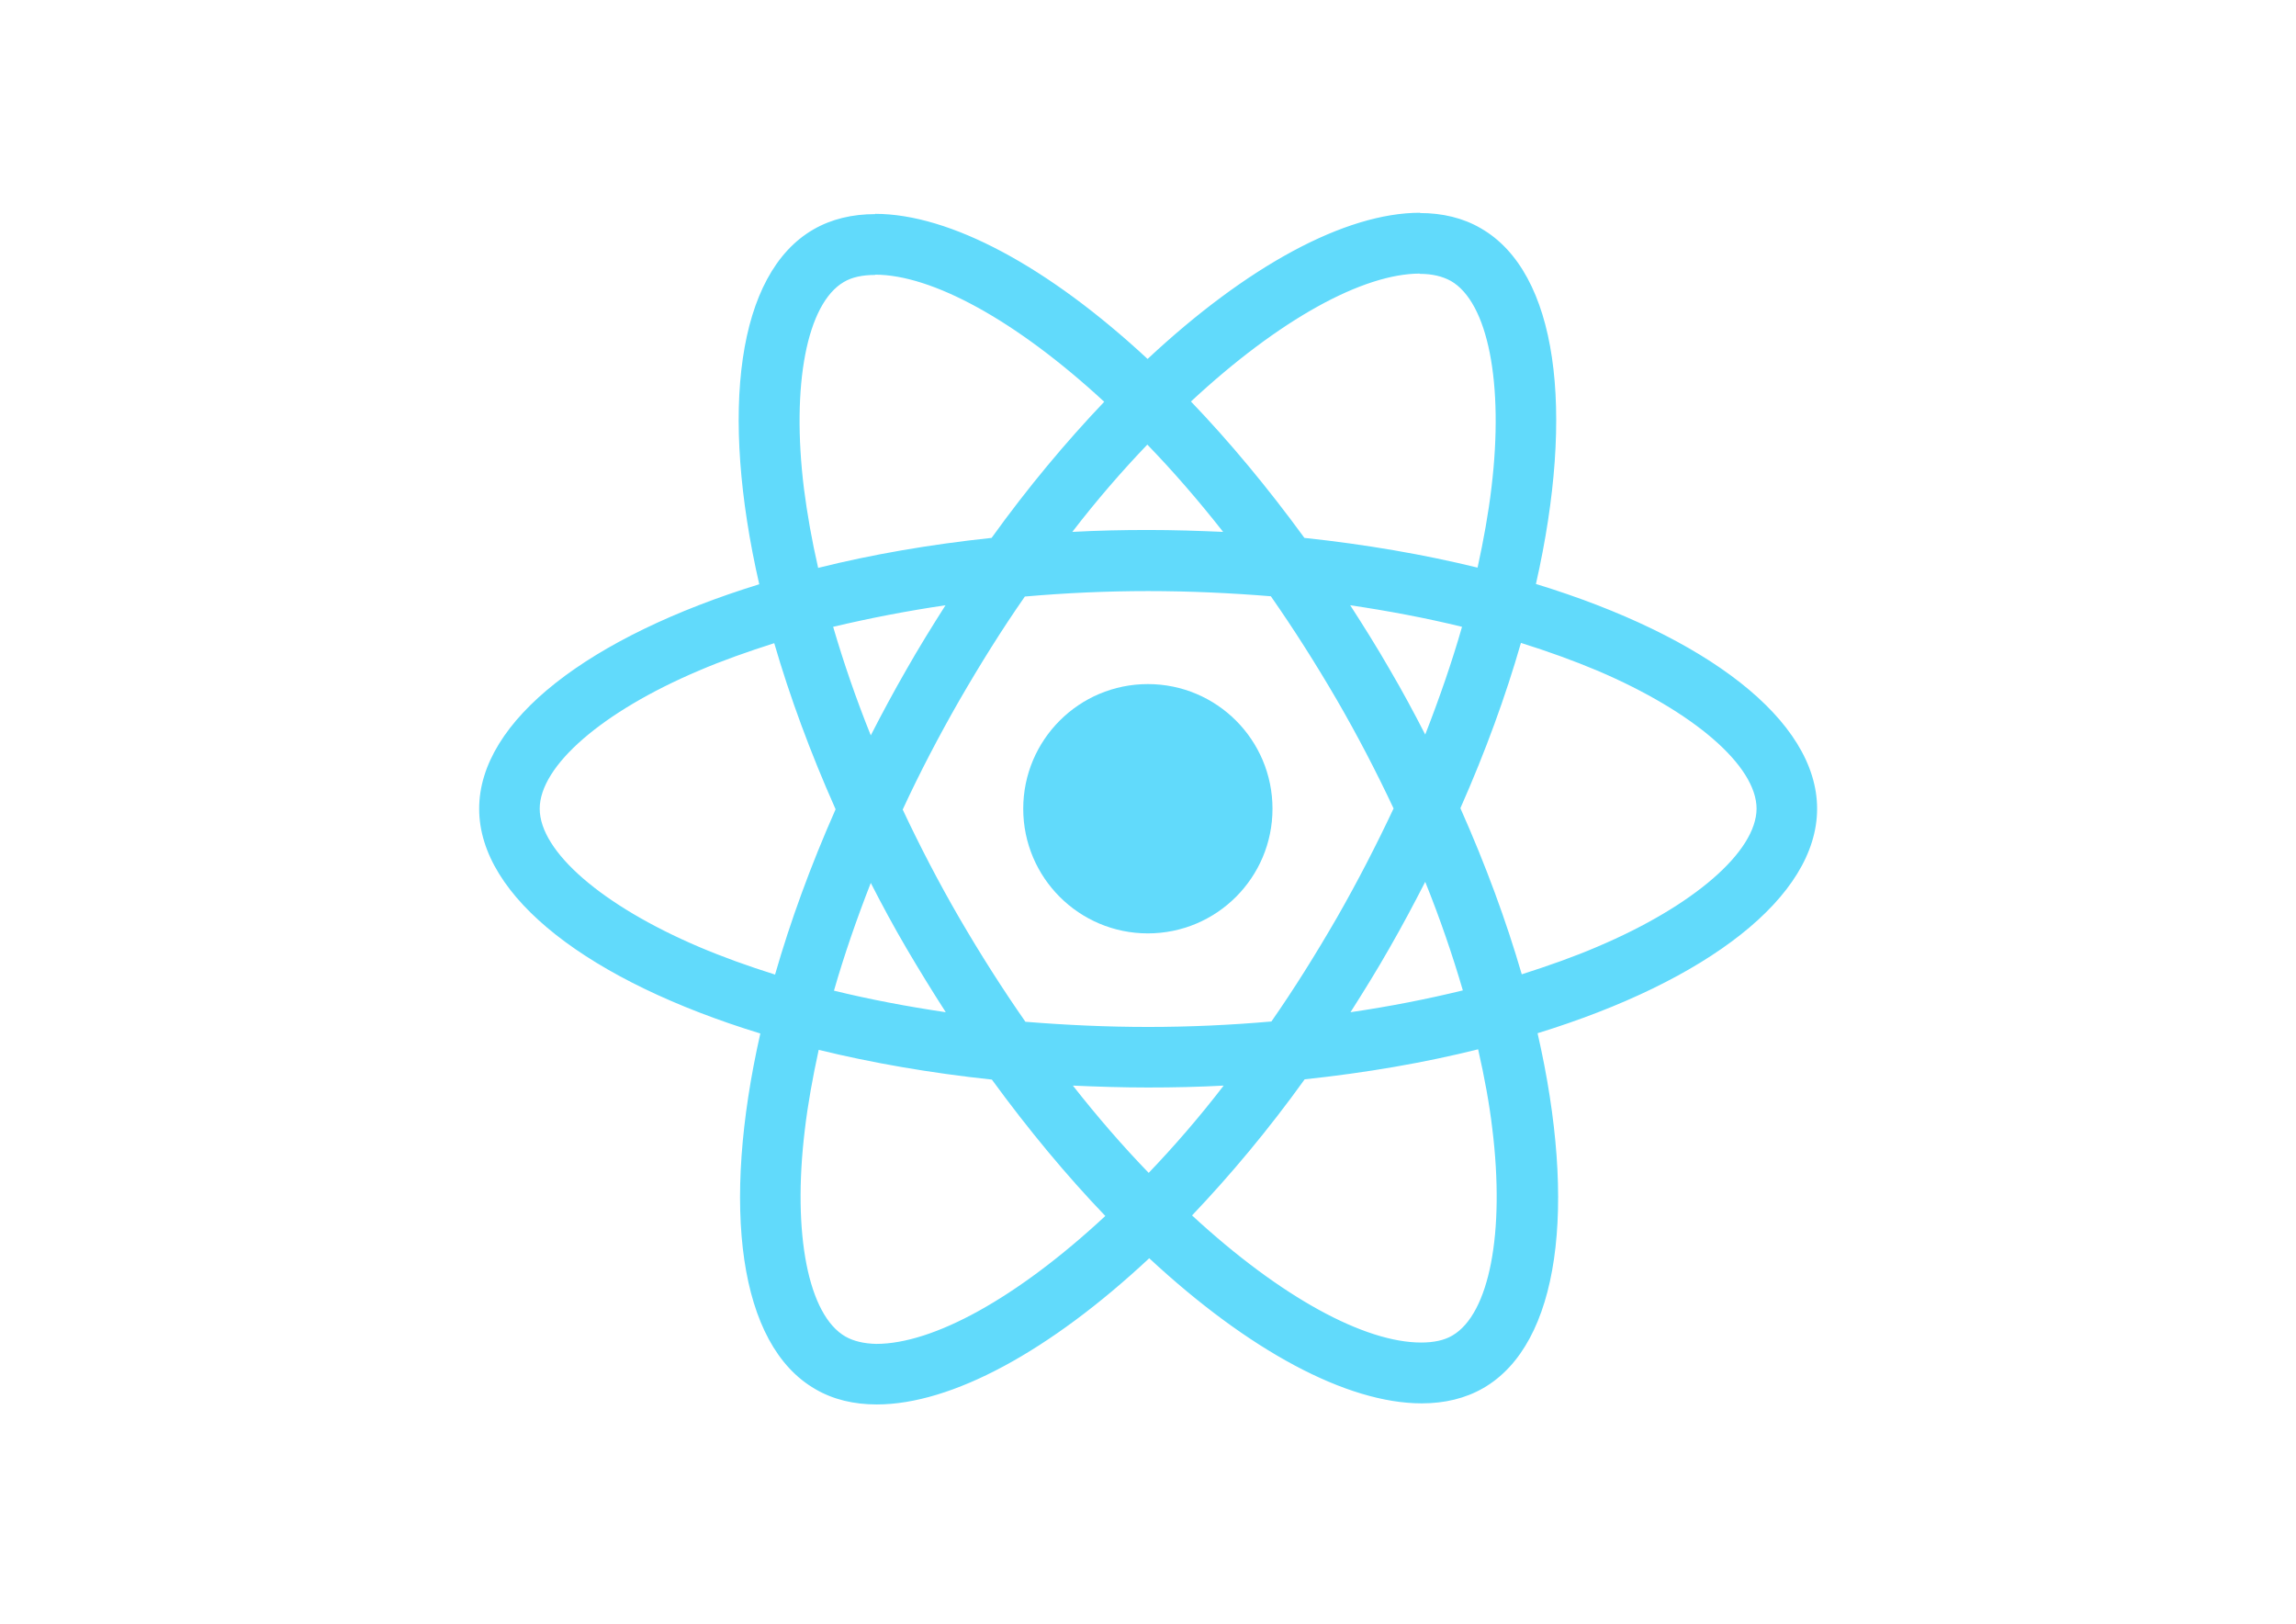
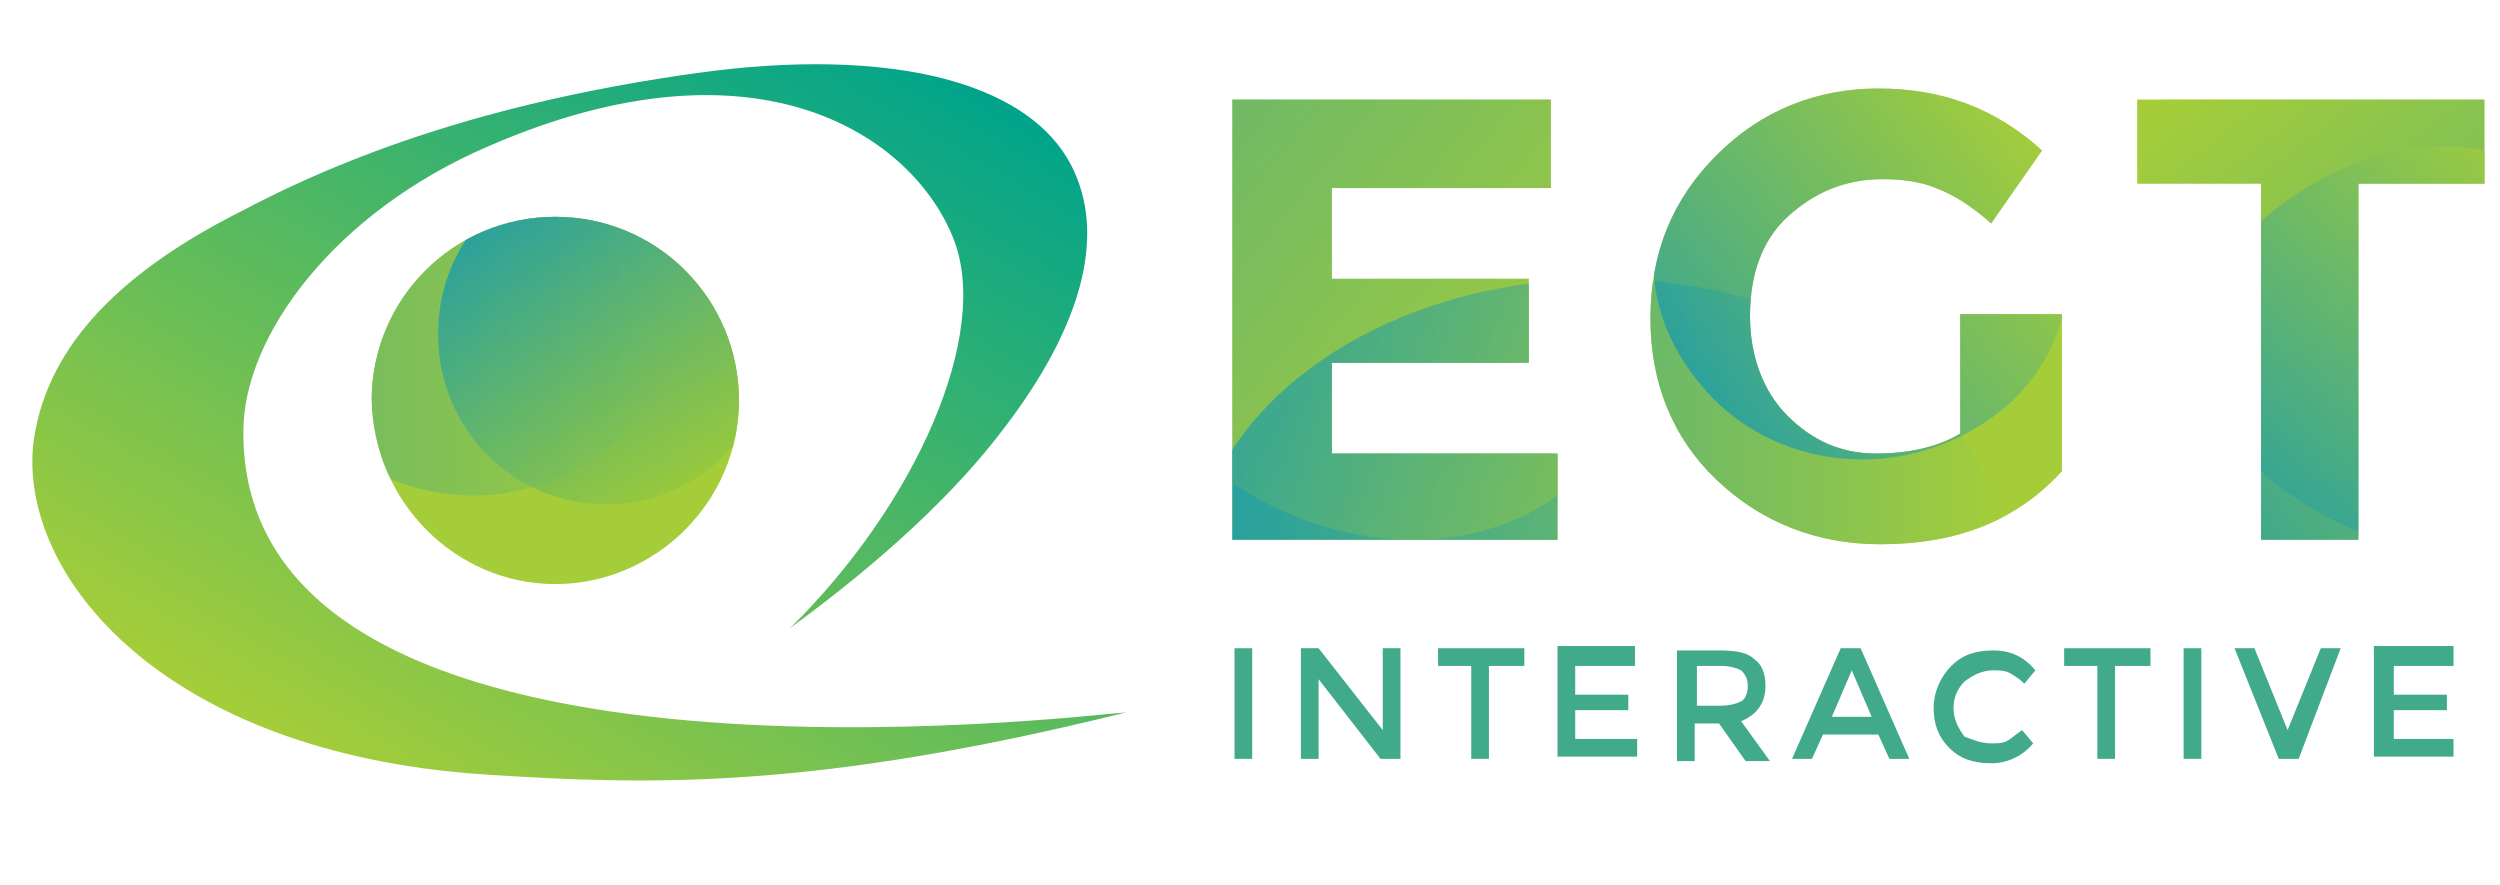
- <svg xmlns="http://www.w3.org/2000/svg" viewBox="0 0 841.9 595.3">
-   <g fill="#61DAFB">
-     <path d="M666.3 296.5c0-32.5-40.7-63.3-103.1-82.4 14.4-63.6 8-114.2-20.2-130.4-6.5-3.8-14.1-5.6-22.4-5.6v22.3c4.6 0 8.3.9 11.4 2.6 13.6 7.8 19.5 37.5 14.9 75.7-1.1 9.4-2.9 19.3-5.1 29.4-19.6-4.8-41-8.5-63.5-10.9-13.5-18.5-27.5-35.3-41.6-50 32.6-30.3 63.2-46.9 84-46.9V78c-27.5 0-63.5 19.6-99.9 53.6-36.4-33.8-72.4-53.2-99.9-53.2v22.3c20.7 0 51.4 16.5 84 46.6-14 14.7-28 31.4-41.3 49.9-22.6 2.4-44 6.1-63.6 11-2.3-10-4-19.7-5.2-29-4.7-38.2 1.1-67.9 14.6-75.8 3-1.8 6.9-2.6 11.5-2.6V78.5c-8.4 0-16 1.8-22.6 5.6-28.1 16.2-34.4 66.7-19.9 130.1-62.2 19.2-102.7 49.9-102.7 82.3 0 32.5 40.7 63.3 103.1 82.4-14.4 63.6-8 114.2 20.2 130.4 6.5 3.8 14.1 5.6 22.5 5.6 27.5 0 63.5-19.6 99.9-53.6 36.4 33.8 72.4 53.2 99.9 53.2 8.4 0 16-1.8 22.6-5.6 28.1-16.2 34.4-66.7 19.9-130.1 62-19.1 102.5-49.9 102.5-82.3zm-130.2-66.7c-3.7 12.9-8.3 26.2-13.5 39.5-4.1-8-8.4-16-13.1-24-4.6-8-9.5-15.8-14.4-23.4 14.2 2.1 27.9 4.7 41 7.9zm-45.8 106.5c-7.8 13.5-15.8 26.3-24.1 38.2-14.9 1.3-30 2-45.2 2-15.1 0-30.2-.7-45-1.9-8.3-11.9-16.4-24.6-24.2-38-7.6-13.1-14.5-26.4-20.8-39.8 6.2-13.4 13.2-26.8 20.7-39.9 7.8-13.5 15.8-26.3 24.1-38.2 14.9-1.3 30-2 45.2-2 15.1 0 30.2.7 45 1.9 8.3 11.9 16.4 24.6 24.2 38 7.6 13.1 14.5 26.4 20.8 39.8-6.3 13.4-13.2 26.8-20.7 39.9zm32.3-13c5.4 13.4 10 26.8 13.8 39.8-13.1 3.2-26.9 5.9-41.2 8 4.9-7.7 9.8-15.6 14.4-23.7 4.6-8 8.9-16.1 13-24.1zM421.2 430c-9.3-9.6-18.6-20.3-27.8-32 9 .4 18.2.7 27.5.7 9.4 0 18.7-.2 27.8-.7-9 11.7-18.3 22.4-27.5 32zm-74.4-58.9c-14.2-2.1-27.9-4.7-41-7.9 3.7-12.9 8.3-26.2 13.5-39.5 4.1 8 8.4 16 13.1 24 4.7 8 9.5 15.8 14.4 23.4zM420.7 163c9.3 9.6 18.6 20.3 27.8 32-9-.4-18.2-.7-27.5-.7-9.4 0-18.7.2-27.8.7 9-11.7 18.3-22.4 27.5-32zm-74 58.9c-4.9 7.7-9.8 15.6-14.4 23.7-4.6 8-8.9 16-13 24-5.4-13.4-10-26.8-13.8-39.8 13.1-3.1 26.9-5.8 41.2-7.9zm-90.5 125.2c-35.4-15.1-58.3-34.9-58.3-50.6 0-15.7 22.9-35.6 58.3-50.6 8.6-3.7 18-7 27.7-10.1 5.7 19.6 13.2 40 22.5 60.9-9.2 20.8-16.6 41.1-22.2 60.6-9.9-3.1-19.3-6.5-28-10.2zM310 490c-13.6-7.8-19.5-37.5-14.9-75.7 1.1-9.4 2.9-19.3 5.1-29.4 19.6 4.8 41 8.5 63.5 10.9 13.5 18.5 27.5 35.3 41.6 50-32.6 30.3-63.2 46.9-84 46.9-4.5-.1-8.3-1-11.3-2.7zm237.2-76.2c4.7 38.2-1.1 67.9-14.6 75.8-3 1.8-6.9 2.6-11.5 2.6-20.7 0-51.4-16.5-84-46.6 14-14.7 28-31.4 41.3-49.9 22.6-2.4 44-6.1 63.6-11 2.3 10.1 4.1 19.8 5.2 29.1zm38.5-66.7c-8.6 3.7-18 7-27.7 10.1-5.7-19.6-13.2-40-22.5-60.9 9.2-20.8 16.6-41.1 22.2-60.6 9.9 3.1 19.3 6.5 28.1 10.2 35.4 15.1 58.3 34.9 58.3 50.6-.1 15.7-23 35.6-58.4 50.6zM320.8 78.4z" />
-     <circle cx="420.9" cy="296.5" r="45.7" />
-     <path d="M520.5 78.1z" />
+ <svg xmlns="http://www.w3.org/2000/svg" xmlns:xlink="http://www.w3.org/1999/xlink" version="1.1" id="Layer_1" x="0px" y="0px" width="113px" height="40px" viewBox="0 0 113 40" style="enable-background:new 0 0 113 40;" xml:space="preserve">
+   <style type="text/css">
+ 	.st0{fill-rule:evenodd;clip-rule:evenodd;fill:url(#SVGID_1_);}
+ 	.st1{fill:#A5CD39;}
+ 	.st2{fill:#40AA8B;}
+ 	.st3{fill-rule:evenodd;clip-rule:evenodd;fill:#A5CD39;}
+ 	.st4{clip-path:url(#SVGID_3_);fill-rule:evenodd;clip-rule:evenodd;fill:#A5CD39;}
+ 	.st5{opacity:0.36;clip-path:url(#SVGID_3_);fill-rule:evenodd;clip-rule:evenodd;fill:url(#SVGID_4_);}
+ 	.st6{opacity:0.71;clip-path:url(#SVGID_3_);fill-rule:evenodd;clip-rule:evenodd;fill:url(#SVGID_5_);}
+ 	.st7{opacity:0.79;clip-path:url(#SVGID_7_);fill-rule:evenodd;clip-rule:evenodd;fill:url(#SVGID_8_);}
+ 	.st8{opacity:0.47;clip-path:url(#SVGID_7_);fill-rule:evenodd;clip-rule:evenodd;fill:url(#SVGID_9_);}
+ 	.st9{opacity:0.61;clip-path:url(#SVGID_7_);fill-rule:evenodd;clip-rule:evenodd;fill:url(#SVGID_10_);}
+ 	.st10{opacity:0.66;clip-path:url(#SVGID_7_);fill-rule:evenodd;clip-rule:evenodd;fill:url(#SVGID_11_);}
+ 	.st11{opacity:0.39;clip-path:url(#SVGID_7_);fill-rule:evenodd;clip-rule:evenodd;fill:url(#SVGID_12_);}
+ </style>
+   <g>
+     <linearGradient id="SVGID_1_" gradientUnits="userSpaceOnUse" x1="39.993" y1="1.513" x2="19.253" y2="37.436">
+       <stop offset="0" style="stop-color:#00A48B" />
+       <stop offset="1" style="stop-color:#A5CD39" />
+     </linearGradient>
+     <path class="st0" d="M11,19.5c0-4.3,4.1-9.9,11.1-12.9c12.2-5.3,19.2-0.4,21,4.2c1.7,4.3-1.7,12-7.4,17.6c4.1-3,7.5-6.1,9.8-9.2   c3.1-4.1,4.4-8,3.2-11.1c-1.7-4.5-8.6-6-17.2-4.8S16.3,6.7,11,9.5C5,12.5,2,16,1.5,20.1C0.9,26,7.3,34,21.8,35   c7.6,0.5,15,0.7,29.1-2.8C49.2,32.3,10.9,37.1,11,19.5z" />
+     <g>
+       <path class="st1" d="M70.1,4.5v4h-9.9v4.1h8.9v3.8h-8.9v4.1h10.2v3.9H55.7V4.5H70.1z" />
+       <path class="st1" d="M88.7,14.2h4.5v7.1c-2,2.2-4.7,3.3-8.2,3.3c-2.9,0-5.4-1-7.4-2.9c-2-1.9-3-4.4-3-7.3c0-3,1-5.4,3-7.4    c2-2,4.5-3,7.3-3c2.9,0,5.3,0.9,7.4,2.8l-2.3,3.3c-0.9-0.8-1.7-1.3-2.5-1.6c-0.7-0.3-1.6-0.4-2.4-0.4c-1.7,0-3.1,0.6-4.3,1.7    c-1.2,1.1-1.7,2.7-1.7,4.5s0.6,3.4,1.7,4.5c1.1,1.1,2.4,1.7,4,1.7c1.5,0,2.8-0.3,3.8-0.9V14.2z" />
+       <path class="st1" d="M106.6,8.3v16.1h-4.4V8.3h-5.6V4.5h15.7v3.8H106.6z" />
+     </g>
+     <g>
+       <path class="st2" d="M55.8,29.3h0.8v5h-0.8V29.3z" />
+       <path class="st2" d="M62.5,29.3h0.8v5h-0.9l-2.8-3.6v3.6h-0.8v-5h0.8l2.9,3.7V29.3z" />
+       <path class="st2" d="M67.3,30.1v4.2h-0.8v-4.2h-1.5v-0.8h3.9v0.8H67.3z" />
+       <path class="st2" d="M73.9,29.3v0.8h-2.7v1.3h2.4v0.7h-2.4v1.3H74v0.8h-3.6v-5H73.9z" />
+       <path class="st2" d="M79.8,31c0,0.8-0.4,1.3-1.1,1.6l1.3,1.8h-1.1l-1.2-1.7h-1.1v1.7h-0.8v-5h1.9c0.8,0,1.3,0.1,1.6,0.4    C79.6,30,79.8,30.4,79.8,31z M78.7,31.7c0.2-0.1,0.3-0.4,0.3-0.7c0-0.3-0.1-0.5-0.3-0.7c-0.2-0.1-0.5-0.2-0.9-0.2h-1.1v1.8h1    C78.2,31.9,78.5,31.8,78.7,31.7z" />
+       <path class="st2" d="M82.4,33.2l-0.5,1.1H81l2.2-5h0.9l2.2,5h-0.9l-0.5-1.1H82.4z M84.6,32.4l-0.9-2.1l-0.9,2.1H84.6z" />
+       <path class="st2" d="M90,33.6c0.3,0,0.5,0,0.7-0.1c0.2-0.1,0.4-0.3,0.7-0.5l0.5,0.6c-0.5,0.6-1.2,0.9-1.9,0.9    c-0.8,0-1.4-0.2-1.9-0.7c-0.5-0.5-0.7-1.1-0.7-1.8c0-0.7,0.3-1.4,0.8-1.9s1.1-0.7,1.9-0.7c0.8,0,1.4,0.3,1.9,0.9l-0.5,0.6    c-0.2-0.2-0.5-0.4-0.7-0.5c-0.2-0.1-0.5-0.1-0.7-0.1c-0.5,0-0.9,0.2-1.3,0.5c-0.3,0.3-0.5,0.7-0.5,1.2c0,0.5,0.2,0.9,0.5,1.3    C89.1,33.4,89.5,33.6,90,33.6z" />
+       <path class="st2" d="M95.6,30.1v4.2h-0.8v-4.2h-1.5v-0.8h3.9v0.8H95.6z" />
+       <path class="st2" d="M98.7,29.3h0.8v5h-0.8V29.3z" />
+       <path class="st2" d="M103.9,34.3H103l-2-5h0.9l1.5,3.7l1.5-3.7h0.9L103.9,34.3z" />
+       <path class="st2" d="M110.9,29.3v0.8h-2.7v1.3h2.4v0.7h-2.4v1.3h2.7v0.8h-3.6v-5H110.9z" />
+     </g>
+     <path class="st3" d="M25.1,26.4c4.5,0,8.3-3.7,8.3-8.3c0-4.5-3.7-8.3-8.3-8.3c-4.5,0-8.3,3.7-8.3,8.3   C16.9,22.7,20.6,26.4,25.1,26.4L25.1,26.4z" />
+     <g>
+       <defs>
+         <path id="SVGID_2_" d="M25.1,26.4c4.6,0,8.3-3.7,8.3-8.3c0-4.6-3.7-8.3-8.3-8.3s-8.3,3.7-8.3,8.3C16.9,22.7,20.6,26.4,25.1,26.4     L25.1,26.4z" />
+       </defs>
+       <clipPath id="SVGID_3_">
+         <use xlink:href="#SVGID_2_" style="overflow:visible;" />
+       </clipPath>
+       <path class="st4" d="M25.1,26.2c4.6,0,8.3-3.7,8.3-8.3c0-4.6-3.7-8.3-8.3-8.3s-8.3,3.7-8.3,8.3C16.9,22.5,20.6,26.2,25.1,26.2    L25.1,26.2z" />
+       <linearGradient id="SVGID_4_" gradientUnits="userSpaceOnUse" x1="11.682" y1="12.709" x2="31.1" y2="12.709">
+         <stop offset="0" style="stop-color:#0092C0" />
+         <stop offset="1" style="stop-color:#A5CD39" />
+       </linearGradient>
+       <path class="st5" d="M21.4,22.4c5.3,0,9.7-4.4,9.7-9.7S26.7,3,21.4,3c-5.3,0-9.7,4.4-9.7,9.7S16,22.4,21.4,22.4L21.4,22.4z" />
+       <linearGradient id="SVGID_5_" gradientUnits="userSpaceOnUse" x1="31.257" y1="21.755" x2="23.606" y2="8.503">
+         <stop offset="0" style="stop-color:#91C73E" />
+         <stop offset="1" style="stop-color:#0092C0" />
+       </linearGradient>
+       <path class="st6" d="M27.4,22.8c4.2,0,7.6-3.4,7.6-7.7s-3.4-7.7-7.6-7.7s-7.6,3.4-7.6,7.7S23.2,22.8,27.4,22.8L27.4,22.8z" />
+     </g>
+     <g>
+       <defs>
+         <path id="SVGID_6_" d="M70.1,4.5v4h-9.9v4.1h8.9v3.8h-8.9v4.1h10.2v3.9H55.7V4.5H70.1z M88.7,14.2h4.5v7.1     c-2,2.2-4.7,3.3-8.2,3.3c-2.9,0-5.4-1-7.4-2.9c-2-1.9-3-4.4-3-7.3c0-3,1-5.4,3-7.4c2-2,4.5-3,7.3-3c2.9,0,5.3,0.9,7.4,2.8     l-2.3,3.3c-0.9-0.8-1.7-1.3-2.5-1.6c-0.7-0.3-1.6-0.4-2.4-0.4c-1.7,0-3.1,0.6-4.3,1.7c-1.2,1.1-1.7,2.7-1.7,4.5s0.6,3.4,1.7,4.5     c1.1,1.1,2.4,1.7,4,1.7c1.5,0,2.8-0.3,3.8-0.9V14.2z M106.6,8.3v16.1h-4.4V8.3h-5.6V4.5h15.7v3.8H106.6z" />
+       </defs>
+       <clipPath id="SVGID_7_">
+         <use xlink:href="#SVGID_6_" style="overflow:visible;" />
+       </clipPath>
+       <linearGradient id="SVGID_8_" gradientUnits="userSpaceOnUse" x1="54.017" y1="18.66" x2="90.832" y2="18.66">
+         <stop offset="0" style="stop-color:#0092C0" />
+         <stop offset="1" style="stop-color:#A5CD39" />
+       </linearGradient>
+       <path class="st7" d="M90.8,24.7c-1-6.8-8.9-12.1-18.4-12.1c-9.5,0-17.4,5.3-18.4,12.1H90.8z" />
+       <linearGradient id="SVGID_9_" gradientUnits="userSpaceOnUse" x1="114.967" y1="22.851" x2="99.507" y2="3.063">
+         <stop offset="0" style="stop-color:#0092C0" />
+         <stop offset="1" style="stop-color:#A5CD39" />
+       </linearGradient>
+       <path class="st8" d="M97.9,4.3c-2.2,4.1-1.5,10,2.1,14.7c3.3,4.2,8.1,6.3,12.3,5.9V4.3H97.9z" />
+       <linearGradient id="SVGID_10_" gradientUnits="userSpaceOnUse" x1="76.822" y1="17.427" x2="91.812" y2="5.288">
+         <stop offset="0" style="stop-color:#0092C0" />
+         <stop offset="1" style="stop-color:#A5CD39" />
+       </linearGradient>
+       <path class="st9" d="M90.7,3.9H78.5c-3.9,3.7-5.3,9-1.7,13.4c3.3,4.1,9.4,4.6,13.6,1.3c4.3-3.4,4-10.1,0.7-14.2    C91,4.2,90.8,4.1,90.7,3.9z" />
+       <linearGradient id="SVGID_11_" gradientUnits="userSpaceOnUse" x1="99.639" y1="23.248" x2="115.369" y2="10.51">
+         <stop offset="0" style="stop-color:#0092C0" />
+         <stop offset="1" style="stop-color:#A5CD39" />
+       </linearGradient>
+       <path class="st10" d="M112.4,6.8c-3-0.6-6.6,0.3-9.6,2.7c-4.8,3.8-6.2,9.9-3.2,13.7c2.7,3.4,8.2,3.7,12.8,0.9V6.8z" />
+       <linearGradient id="SVGID_12_" gradientUnits="userSpaceOnUse" x1="50.894" y1="3.485" x2="72.189" y2="20.729">
+         <stop offset="0" style="stop-color:#0092C0" />
+         <stop offset="1" style="stop-color:#A5CD39" />
+       </linearGradient>
+       <path class="st11" d="M50.2,4.3c-3,4.9-1.3,12,4.1,16.5c5.8,4.8,13.8,4.8,17.8,0c3.7-4.5,2.7-11.6-2.1-16.5H50.2z" />
+     </g>
  </g>
</svg>
